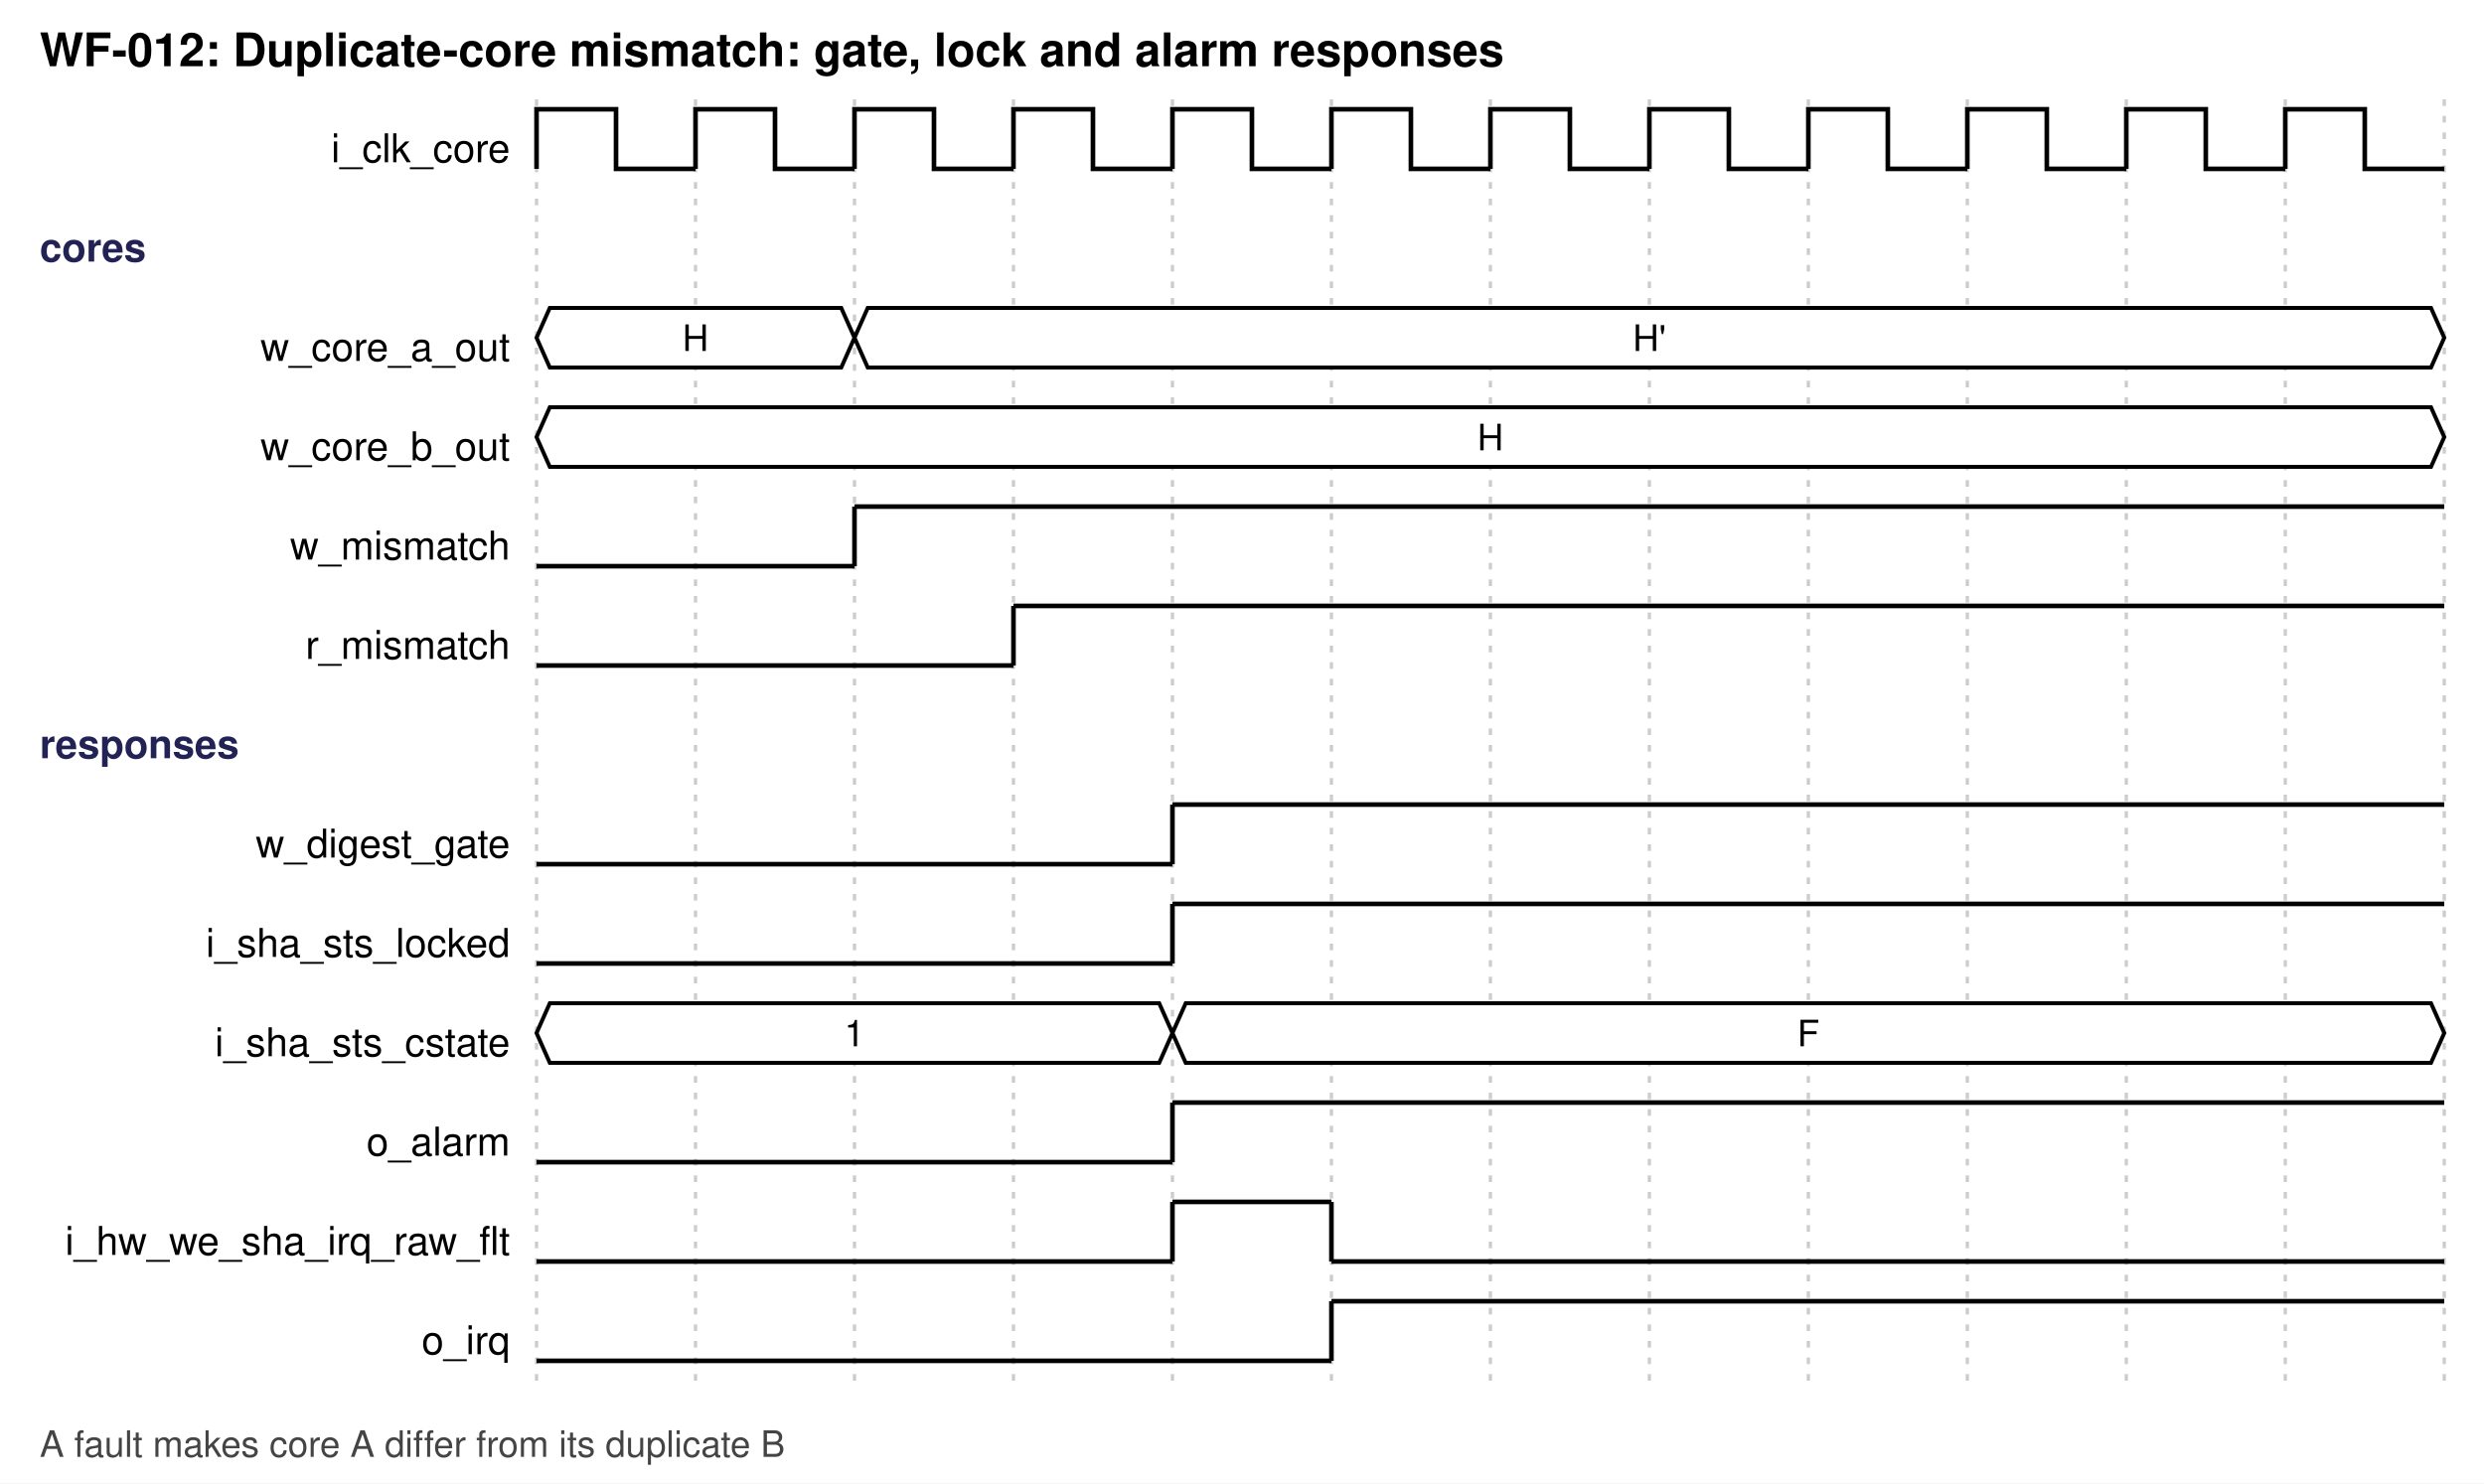
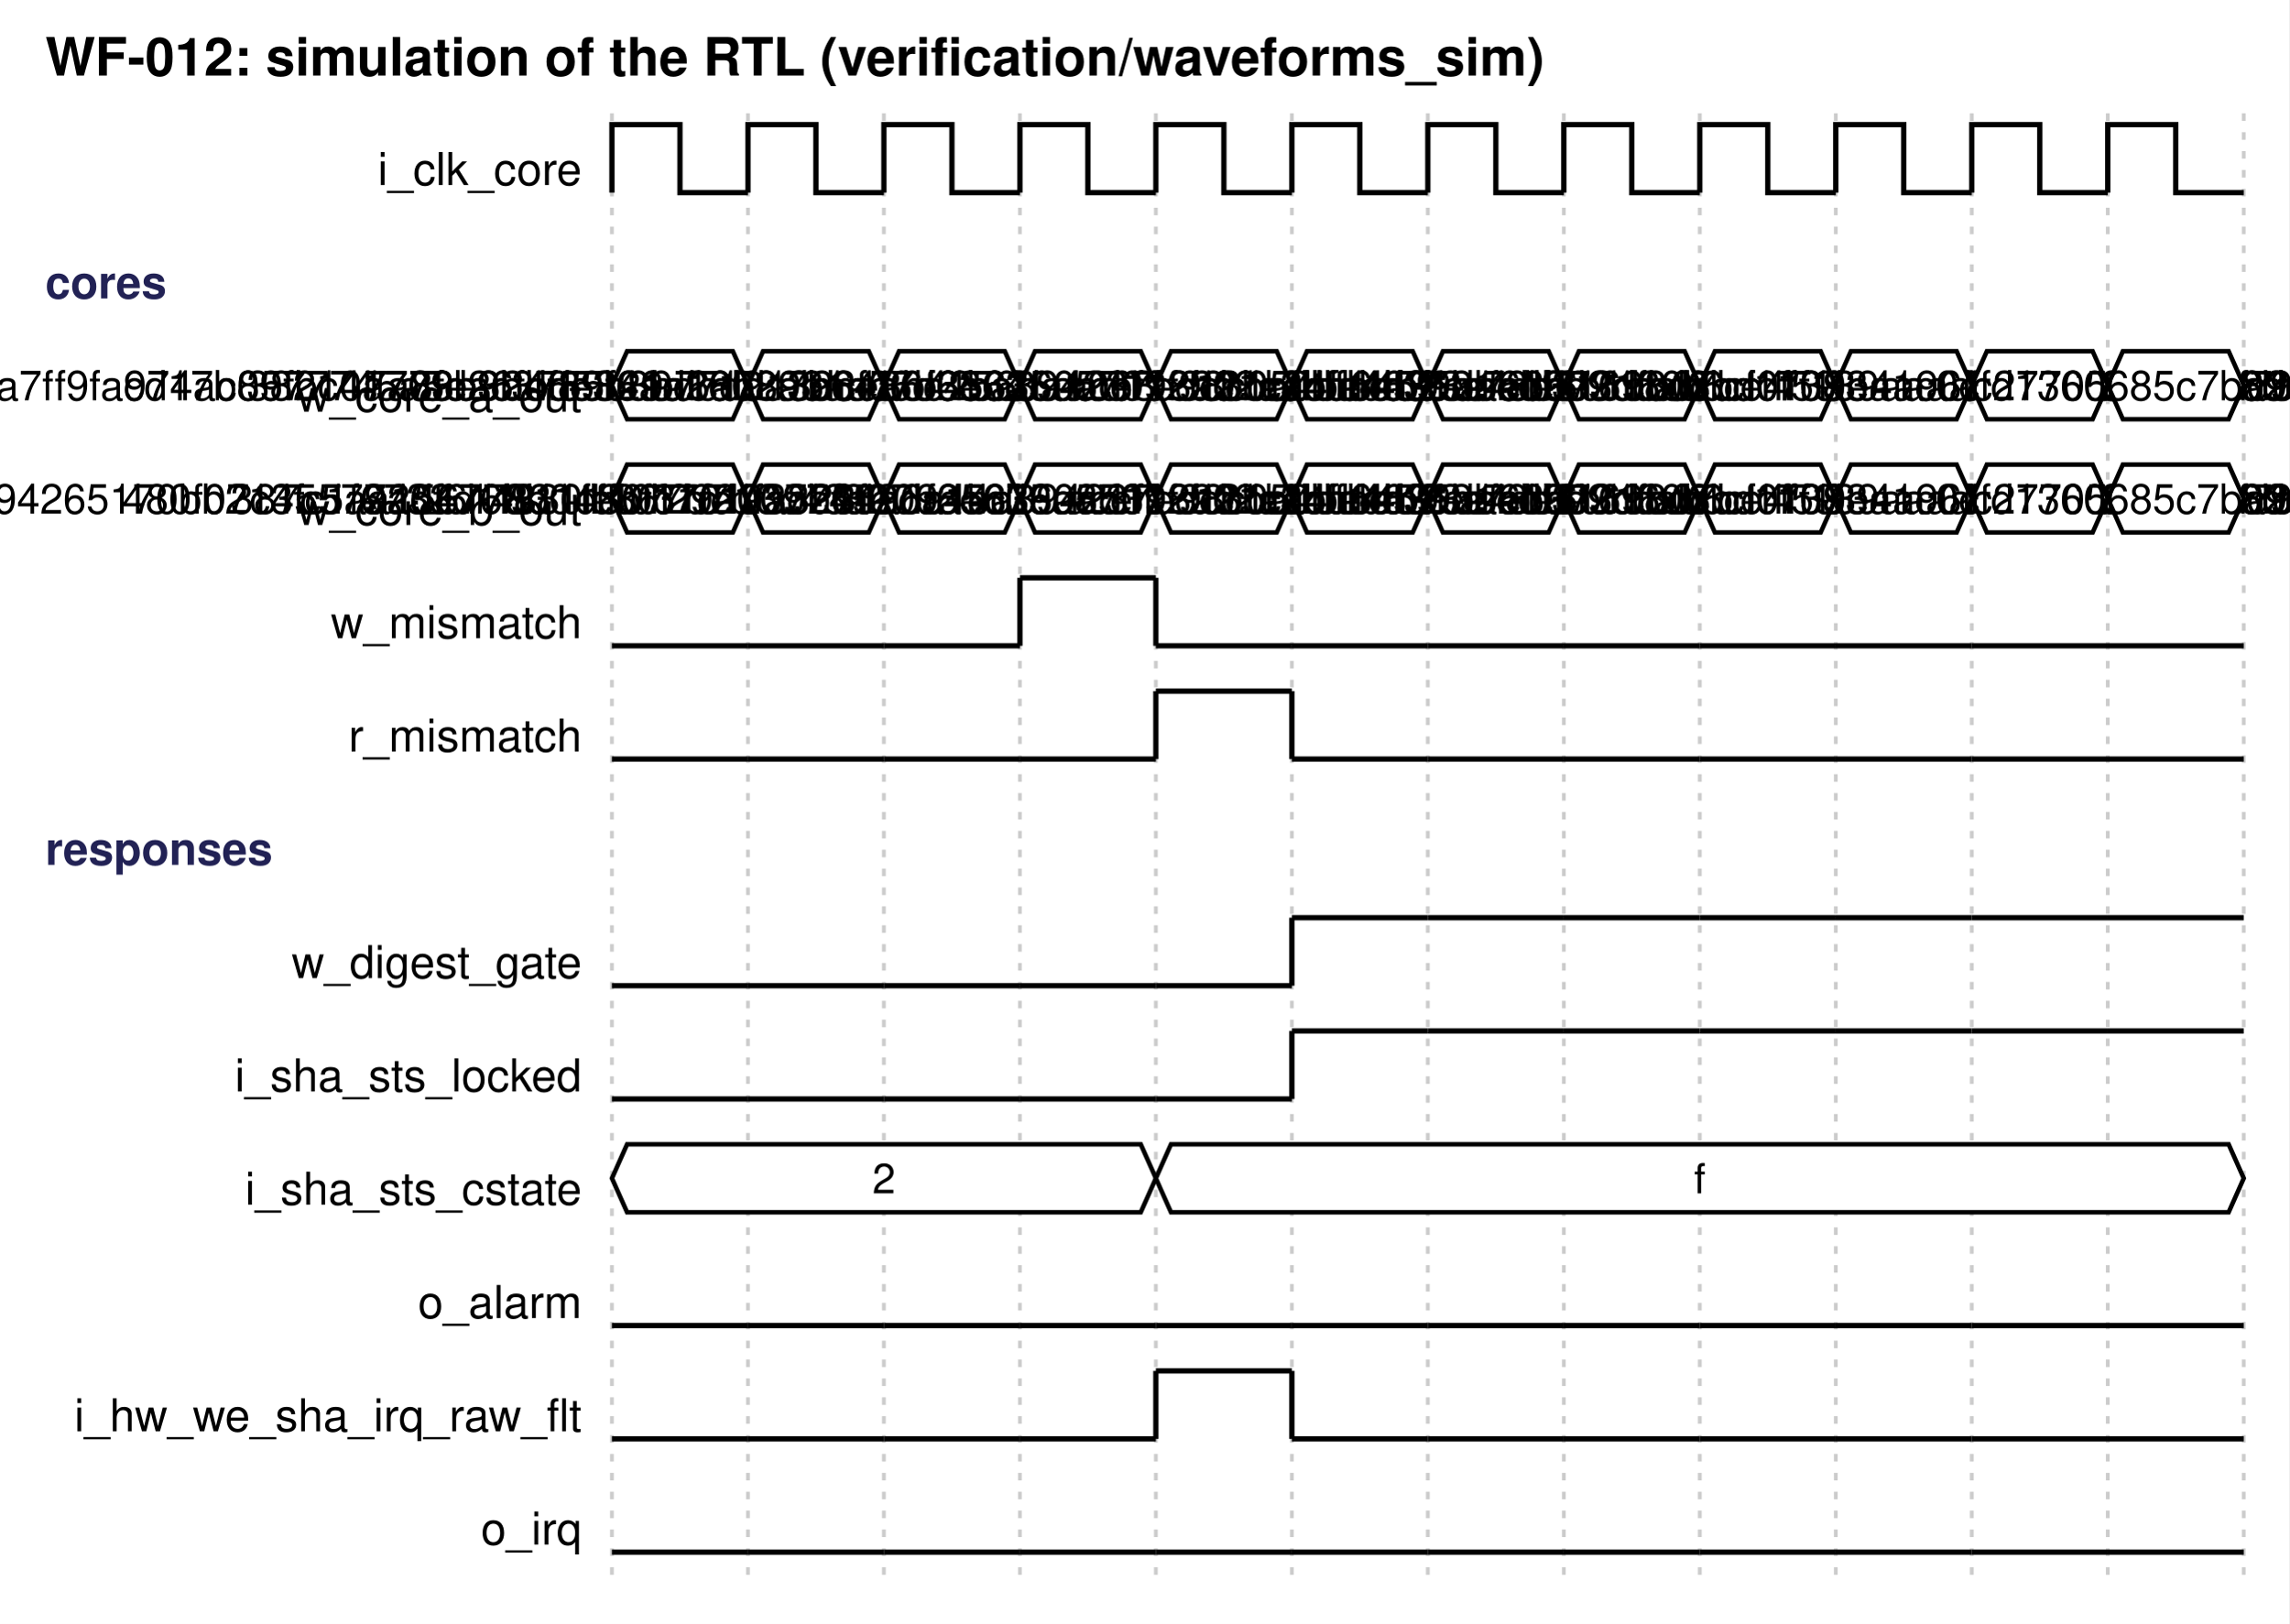
- <svg xmlns="http://www.w3.org/2000/svg" width="750" height="448" viewBox="0 0 750 448" font-family="Helvetica,Arial,sans-serif">
+ <svg xmlns="http://www.w3.org/2000/svg" width="606" height="430" viewBox="0 0 606 430" font-family="Helvetica,Arial,sans-serif">
  <rect width="100%" height="100%" fill="#fff" />
-   <text x="12" y="20" font-size="14" font-weight="bold">WF-012: Duplicate-core mismatch: gate, lock and alarm responses</text>
+   <text x="12" y="20" font-size="14" font-weight="bold">WF-012: simulation of the RTL (verification/waveforms_sim)</text>
  <line x1="162" y1="30" x2="162" y2="420" stroke="#ccc" stroke-dasharray="2,3" />
-   <line x1="210" y1="30" x2="210" y2="420" stroke="#ccc" stroke-dasharray="2,3" />
-   <line x1="258" y1="30" x2="258" y2="420" stroke="#ccc" stroke-dasharray="2,3" />
+   <line x1="198" y1="30" x2="198" y2="420" stroke="#ccc" stroke-dasharray="2,3" />
+   <line x1="234" y1="30" x2="234" y2="420" stroke="#ccc" stroke-dasharray="2,3" />
+   <line x1="270" y1="30" x2="270" y2="420" stroke="#ccc" stroke-dasharray="2,3" />
  <line x1="306" y1="30" x2="306" y2="420" stroke="#ccc" stroke-dasharray="2,3" />
-   <line x1="354" y1="30" x2="354" y2="420" stroke="#ccc" stroke-dasharray="2,3" />
-   <line x1="402" y1="30" x2="402" y2="420" stroke="#ccc" stroke-dasharray="2,3" />
+   <line x1="342" y1="30" x2="342" y2="420" stroke="#ccc" stroke-dasharray="2,3" />
+   <line x1="378" y1="30" x2="378" y2="420" stroke="#ccc" stroke-dasharray="2,3" />
+   <line x1="414" y1="30" x2="414" y2="420" stroke="#ccc" stroke-dasharray="2,3" />
  <line x1="450" y1="30" x2="450" y2="420" stroke="#ccc" stroke-dasharray="2,3" />
-   <line x1="498" y1="30" x2="498" y2="420" stroke="#ccc" stroke-dasharray="2,3" />
-   <line x1="546" y1="30" x2="546" y2="420" stroke="#ccc" stroke-dasharray="2,3" />
+   <line x1="486" y1="30" x2="486" y2="420" stroke="#ccc" stroke-dasharray="2,3" />
+   <line x1="522" y1="30" x2="522" y2="420" stroke="#ccc" stroke-dasharray="2,3" />
+   <line x1="558" y1="30" x2="558" y2="420" stroke="#ccc" stroke-dasharray="2,3" />
  <line x1="594" y1="30" x2="594" y2="420" stroke="#ccc" stroke-dasharray="2,3" />
-   <line x1="642" y1="30" x2="642" y2="420" stroke="#ccc" stroke-dasharray="2,3" />
-   <line x1="690" y1="30" x2="690" y2="420" stroke="#ccc" stroke-dasharray="2,3" />
-   <line x1="738" y1="30" x2="738" y2="420" stroke="#ccc" stroke-dasharray="2,3" />
  <text x="154" y="49" font-size="12" text-anchor="end">i_clk_core</text>
-   <polyline points="162.0,51.0 162.0,33.0 186.0,33.0 186.0,51.0 210.0,51.0" stroke="#000" stroke-width="1.4" fill="none" />
-   <polyline points="210.0,51.0 210.0,33.0 234.0,33.0 234.0,51.0 258.0,51.0" stroke="#000" stroke-width="1.4" fill="none" />
-   <polyline points="258.0,51.0 258.0,33.0 282.0,33.0 282.0,51.0 306.0,51.0" stroke="#000" stroke-width="1.4" fill="none" />
-   <polyline points="306.0,51.0 306.0,33.0 330.0,33.0 330.0,51.0 354.0,51.0" stroke="#000" stroke-width="1.4" fill="none" />
-   <polyline points="354.0,51.0 354.0,33.0 378.0,33.0 378.0,51.0 402.0,51.0" stroke="#000" stroke-width="1.4" fill="none" />
-   <polyline points="402.0,51.0 402.0,33.0 426.0,33.0 426.0,51.0 450.0,51.0" stroke="#000" stroke-width="1.4" fill="none" />
-   <polyline points="450.0,51.0 450.0,33.0 474.0,33.0 474.0,51.0 498.0,51.0" stroke="#000" stroke-width="1.4" fill="none" />
-   <polyline points="498.0,51.0 498.0,33.0 522.0,33.0 522.0,51.0 546.0,51.0" stroke="#000" stroke-width="1.4" fill="none" />
-   <polyline points="546.0,51.0 546.0,33.0 570.0,33.0 570.0,51.0 594.0,51.0" stroke="#000" stroke-width="1.4" fill="none" />
-   <polyline points="594.0,51.0 594.0,33.0 618.0,33.0 618.0,51.0 642.0,51.0" stroke="#000" stroke-width="1.4" fill="none" />
-   <polyline points="642.0,51.0 642.0,33.0 666.0,33.0 666.0,51.0 690.0,51.0" stroke="#000" stroke-width="1.4" fill="none" />
-   <polyline points="690.0,51.0 690.0,33.0 714.0,33.0 714.0,51.0 738.0,51.0" stroke="#000" stroke-width="1.4" fill="none" />
+   <polyline points="162.0,51.0 162.0,33.0 180.0,33.0 180.0,51.0 198.0,51.0" stroke="#000" stroke-width="1.4" fill="none" />
+   <polyline points="198.0,51.0 198.0,33.0 216.0,33.0 216.0,51.0 234.0,51.0" stroke="#000" stroke-width="1.4" fill="none" />
+   <polyline points="234.0,51.0 234.0,33.0 252.0,33.0 252.0,51.0 270.0,51.0" stroke="#000" stroke-width="1.4" fill="none" />
+   <polyline points="270.0,51.0 270.0,33.0 288.0,33.0 288.0,51.0 306.0,51.0" stroke="#000" stroke-width="1.4" fill="none" />
+   <polyline points="306.0,51.0 306.0,33.0 324.0,33.0 324.0,51.0 342.0,51.0" stroke="#000" stroke-width="1.4" fill="none" />
+   <polyline points="342.0,51.0 342.0,33.0 360.0,33.0 360.0,51.0 378.0,51.0" stroke="#000" stroke-width="1.4" fill="none" />
+   <polyline points="378.0,51.0 378.0,33.0 396.0,33.0 396.0,51.0 414.0,51.0" stroke="#000" stroke-width="1.4" fill="none" />
+   <polyline points="414.0,51.0 414.0,33.0 432.0,33.0 432.0,51.0 450.0,51.0" stroke="#000" stroke-width="1.4" fill="none" />
+   <polyline points="450.0,51.0 450.0,33.0 468.0,33.0 468.0,51.0 486.0,51.0" stroke="#000" stroke-width="1.4" fill="none" />
+   <polyline points="486.0,51.0 486.0,33.0 504.0,33.0 504.0,51.0 522.0,51.0" stroke="#000" stroke-width="1.4" fill="none" />
+   <polyline points="522.0,51.0 522.0,33.0 540.0,33.0 540.0,51.0 558.0,51.0" stroke="#000" stroke-width="1.4" fill="none" />
+   <polyline points="558.0,51.0 558.0,33.0 576.0,33.0 576.0,51.0 594.0,51.0" stroke="#000" stroke-width="1.4" fill="none" />
  <text x="12" y="79" font-size="12" font-weight="bold" fill="#225">cores</text>
  <text x="154" y="109" font-size="12" text-anchor="end">w_core_a_out</text>
-   <polygon points="166.0,93.0 254.0,93.0 258.0,102.0 254.0,111.0 166.0,111.0 162.0,102.0" fill="#ffffff" stroke="#000" stroke-width="1.2" />
-   <text x="210.0" y="106.0" text-anchor="middle" font-size="11">H</text>
-   <polygon points="262.0,93.0 734.0,93.0 738.0,102.0 734.0,111.0 262.0,111.0 258.0,102.0" fill="#ffffff" stroke="#000" stroke-width="1.2" />
-   <text x="498.0" y="106.0" text-anchor="middle" font-size="11">H'</text>
+   <polygon points="166.0,93.0 194.0,93.0 198.0,102.0 194.0,111.0 166.0,111.0 162.0,102.0" fill="#ffffff" stroke="#000" stroke-width="1.2" />
+   <text x="180.0" y="106.0" text-anchor="middle" font-size="11">a7ff9facd17b8977745a5ea6fbd5829a6a77e9e419bfba44c635082caf22f34</text>
+   <polygon points="202.0,93.0 230.0,93.0 234.0,102.0 230.0,111.0 202.0,111.0 198.0,102.0" fill="#ffffff" stroke="#000" stroke-width="1.2" />
+   <text x="216.0" y="106.0" text-anchor="middle" font-size="11">974ac05fbc41709b9b46e36aa2602abaa7cfd6ccd6a956f1c4ff7528225371e</text>
+   <polygon points="238.0,93.0 266.0,93.0 270.0,102.0 266.0,111.0 238.0,111.0 234.0,102.0" fill="#ffffff" stroke="#000" stroke-width="1.2" />
+   <text x="252.0" y="106.0" text-anchor="middle" font-size="11">38210a773e32df55f41d18b8931cc6d6364b97379d573c3fd382ff3ce6e35c20</text>
+   <polygon points="274.0,93.0 302.0,93.0 306.0,102.0 302.0,111.0 274.0,111.0 270.0,102.0" fill="#ffffff" stroke="#000" stroke-width="1.2" />
+   <text x="288.0" y="106.0" text-anchor="middle" font-size="11">7a8fd2c3789b89d7dd13dce3b4256da106383e07548a44293841243e4c2a0e9f</text>
+   <polygon points="310.0,93.0 338.0,93.0 342.0,102.0 338.0,111.0 310.0,111.0 306.0,102.0" fill="#ffffff" stroke="#000" stroke-width="1.2" />
+   <text x="324.0" y="106.0" text-anchor="middle" font-size="11">0</text>
+   <polygon points="346.0,93.0 374.0,93.0 378.0,102.0 374.0,111.0 346.0,111.0 342.0,102.0" fill="#ffffff" stroke="#000" stroke-width="1.2" />
+   <text x="360.0" y="106.0" text-anchor="middle" font-size="11">b7c19a323f07b356360ad118a21ca4fe4a9fea7478dde6e476cf5d0ad413ccce</text>
+   <polygon points="382.0,93.0 410.0,93.0 414.0,102.0 410.0,111.0 382.0,111.0 378.0,102.0" fill="#ffffff" stroke="#000" stroke-width="1.2" />
+   <text x="396.0" y="106.0" text-anchor="middle" font-size="11">7b64a6c4ba894237ec13bb0bf1df3521e1bee8acf7d6a1f7257194ec6e1b6eb4</text>
+   <polygon points="418.0,93.0 446.0,93.0 450.0,102.0 446.0,111.0 418.0,111.0 414.0,102.0" fill="#ffffff" stroke="#000" stroke-width="1.2" />
+   <text x="432.0" y="106.0" text-anchor="middle" font-size="11">f6e635a570922c2a3bd64b2eefe3b72160b7a3bfa678d9d9bf7936d23bbf7c6b</text>
+   <polygon points="454.0,93.0 482.0,93.0 486.0,102.0 482.0,111.0 454.0,111.0 450.0,102.0" fill="#ffffff" stroke="#000" stroke-width="1.2" />
+   <text x="468.0" y="106.0" text-anchor="middle" font-size="11">acef1f98c054bc4d39dacd2e9cbab6cf0f59dba140807bbf8d1d44898c741de2</text>
+   <polygon points="490.0,93.0 518.0,93.0 522.0,102.0 518.0,111.0 490.0,111.0 486.0,102.0" fill="#ffffff" stroke="#000" stroke-width="1.2" />
+   <text x="504.0" y="106.0" text-anchor="middle" font-size="11">fcb1afbbbe593e4de6b1ccdcbdc739e4a9617d870e248976ddd1e6004888efb8</text>
+   <polygon points="526.0,93.0 554.0,93.0 558.0,102.0 554.0,111.0 526.0,111.0 522.0,102.0" fill="#ffffff" stroke="#000" stroke-width="1.2" />
+   <text x="540.0" y="106.0" text-anchor="middle" font-size="11">fab631bb6b303dfb07be4ff139aaaac277058b3e5ed92aed99e6b7d6e2484483</text>
+   <polygon points="562.0,93.0 590.0,93.0 594.0,102.0 590.0,111.0 562.0,111.0 558.0,102.0" fill="#ffffff" stroke="#000" stroke-width="1.2" />
+   <text x="576.0" y="106.0" text-anchor="middle" font-size="11">a78d31698c3cc11083a1c0cfd1360685c7ba2cb51aedfcc333a60ca1aa8e4b57</text>
  <text x="154" y="139" font-size="12" text-anchor="end">w_core_b_out</text>
-   <polygon points="166.0,123.0 734.0,123.0 738.0,132.0 734.0,141.0 166.0,141.0 162.0,132.0" fill="#ffffff" stroke="#000" stroke-width="1.2" />
-   <text x="450.0" y="136.0" text-anchor="middle" font-size="11">H</text>
+   <polygon points="166.0,123.0 194.0,123.0 198.0,132.0 194.0,141.0 166.0,141.0 162.0,132.0" fill="#ffffff" stroke="#000" stroke-width="1.2" />
+   <text x="180.0" y="136.0" text-anchor="middle" font-size="11">594265170bb2145577a0f6148801fbf1701de3bd5a172cdb63e729b749f55fb0</text>
+   <polygon points="202.0,123.0 230.0,123.0 234.0,132.0 230.0,141.0 202.0,141.0 198.0,132.0" fill="#ffffff" stroke="#000" stroke-width="1.2" />
+   <text x="216.0" y="136.0" text-anchor="middle" font-size="11">480f07c3fc1f6733d1f911fe367b7bf3c2f82ea3e4ee6ea49b5327ce32e5a137</text>
+   <polygon points="238.0,123.0 266.0,123.0 270.0,132.0 266.0,141.0 238.0,141.0 234.0,132.0" fill="#ffffff" stroke="#000" stroke-width="1.2" />
+   <text x="252.0" y="136.0" text-anchor="middle" font-size="11">387c5aa15677831d8072920097452da14dcf706c1c5a6cbb84436955e5efeeba</text>
+   <polygon points="274.0,123.0 302.0,123.0 306.0,132.0 302.0,141.0 274.0,141.0 270.0,132.0" fill="#ffffff" stroke="#000" stroke-width="1.2" />
+   <text x="288.0" y="136.0" text-anchor="middle" font-size="11">92d4768b04f1031fe13c43ae09a5c79a853b6e83054aae42374db6d85a50296c</text>
+   <polygon points="310.0,123.0 338.0,123.0 342.0,132.0 338.0,141.0 310.0,141.0 306.0,132.0" fill="#ffffff" stroke="#000" stroke-width="1.2" />
+   <text x="324.0" y="136.0" text-anchor="middle" font-size="11">0</text>
+   <polygon points="346.0,123.0 374.0,123.0 378.0,132.0 374.0,141.0 346.0,141.0 342.0,132.0" fill="#ffffff" stroke="#000" stroke-width="1.2" />
+   <text x="360.0" y="136.0" text-anchor="middle" font-size="11">b7c19a323f07b356360ad118a21ca4fe4a9fea7478dde6e476cf5d0ad413ccce</text>
+   <polygon points="382.0,123.0 410.0,123.0 414.0,132.0 410.0,141.0 382.0,141.0 378.0,132.0" fill="#ffffff" stroke="#000" stroke-width="1.2" />
+   <text x="396.0" y="136.0" text-anchor="middle" font-size="11">7b64a6c4ba894237ec13bb0bf1df3521e1bee8acf7d6a1f7257194ec6e1b6eb4</text>
+   <polygon points="418.0,123.0 446.0,123.0 450.0,132.0 446.0,141.0 418.0,141.0 414.0,132.0" fill="#ffffff" stroke="#000" stroke-width="1.2" />
+   <text x="432.0" y="136.0" text-anchor="middle" font-size="11">f6e635a570922c2a3bd64b2eefe3b72160b7a3bfa678d9d9bf7936d23bbf7c6b</text>
+   <polygon points="454.0,123.0 482.0,123.0 486.0,132.0 482.0,141.0 454.0,141.0 450.0,132.0" fill="#ffffff" stroke="#000" stroke-width="1.2" />
+   <text x="468.0" y="136.0" text-anchor="middle" font-size="11">acef1f98c054bc4d39dacd2e9cbab6cf0f59dba140807bbf8d1d44898c741de2</text>
+   <polygon points="490.0,123.0 518.0,123.0 522.0,132.0 518.0,141.0 490.0,141.0 486.0,132.0" fill="#ffffff" stroke="#000" stroke-width="1.2" />
+   <text x="504.0" y="136.0" text-anchor="middle" font-size="11">fcb1afbbbe593e4de6b1ccdcbdc739e4a9617d870e248976ddd1e6004888efb8</text>
+   <polygon points="526.0,123.0 554.0,123.0 558.0,132.0 554.0,141.0 526.0,141.0 522.0,132.0" fill="#ffffff" stroke="#000" stroke-width="1.2" />
+   <text x="540.0" y="136.0" text-anchor="middle" font-size="11">fab631bb6b303dfb07be4ff139aaaac277058b3e5ed92aed99e6b7d6e2484483</text>
+   <polygon points="562.0,123.0 590.0,123.0 594.0,132.0 590.0,141.0 562.0,141.0 558.0,132.0" fill="#ffffff" stroke="#000" stroke-width="1.2" />
+   <text x="576.0" y="136.0" text-anchor="middle" font-size="11">a78d31698c3cc11083a1c0cfd1360685c7ba2cb51aedfcc333a60ca1aa8e4b57</text>
  <text x="154" y="169" font-size="12" text-anchor="end">w_mismatch</text>
-   <polyline points="162.0,171.0 210.0,171.0" stroke="#000" stroke-width="1.4" fill="none" />
-   <polyline points="210.0,171.0 258.0,171.0" stroke="#000" stroke-width="1.4" fill="none" />
-   <polyline points="258.0,171.0 258.0,153.0" stroke="#000" stroke-width="1.4" fill="none" />
-   <polyline points="258.0,153.0 306.0,153.0" stroke="#000" stroke-width="1.4" fill="none" />
-   <polyline points="306.0,153.0 354.0,153.0" stroke="#000" stroke-width="1.4" fill="none" />
-   <polyline points="354.0,153.0 402.0,153.0" stroke="#000" stroke-width="1.4" fill="none" />
-   <polyline points="402.0,153.0 450.0,153.0" stroke="#000" stroke-width="1.4" fill="none" />
-   <polyline points="450.0,153.0 498.0,153.0" stroke="#000" stroke-width="1.4" fill="none" />
-   <polyline points="498.0,153.0 546.0,153.0" stroke="#000" stroke-width="1.4" fill="none" />
-   <polyline points="546.0,153.0 594.0,153.0" stroke="#000" stroke-width="1.4" fill="none" />
-   <polyline points="594.0,153.0 642.0,153.0" stroke="#000" stroke-width="1.4" fill="none" />
-   <polyline points="642.0,153.0 690.0,153.0" stroke="#000" stroke-width="1.4" fill="none" />
-   <polyline points="690.0,153.0 738.0,153.0" stroke="#000" stroke-width="1.4" fill="none" />
+   <polyline points="162.0,171.0 198.0,171.0" stroke="#000" stroke-width="1.4" fill="none" />
+   <polyline points="198.0,171.0 234.0,171.0" stroke="#000" stroke-width="1.4" fill="none" />
+   <polyline points="234.0,171.0 270.0,171.0" stroke="#000" stroke-width="1.4" fill="none" />
+   <polyline points="270.0,171.0 270.0,153.0" stroke="#000" stroke-width="1.4" fill="none" />
+   <polyline points="270.0,153.0 306.0,153.0" stroke="#000" stroke-width="1.4" fill="none" />
+   <polyline points="306.0,153.0 306.0,171.0" stroke="#000" stroke-width="1.4" fill="none" />
+   <polyline points="306.0,171.0 342.0,171.0" stroke="#000" stroke-width="1.4" fill="none" />
+   <polyline points="342.0,171.0 378.0,171.0" stroke="#000" stroke-width="1.4" fill="none" />
+   <polyline points="378.0,171.0 414.0,171.0" stroke="#000" stroke-width="1.4" fill="none" />
+   <polyline points="414.0,171.0 450.0,171.0" stroke="#000" stroke-width="1.4" fill="none" />
+   <polyline points="450.0,171.0 486.0,171.0" stroke="#000" stroke-width="1.4" fill="none" />
+   <polyline points="486.0,171.0 522.0,171.0" stroke="#000" stroke-width="1.4" fill="none" />
+   <polyline points="522.0,171.0 558.0,171.0" stroke="#000" stroke-width="1.4" fill="none" />
+   <polyline points="558.0,171.0 594.0,171.0" stroke="#000" stroke-width="1.4" fill="none" />
  <text x="154" y="199" font-size="12" text-anchor="end">r_mismatch</text>
-   <polyline points="162.0,201.0 210.0,201.0" stroke="#000" stroke-width="1.4" fill="none" />
-   <polyline points="210.0,201.0 258.0,201.0" stroke="#000" stroke-width="1.4" fill="none" />
-   <polyline points="258.0,201.0 306.0,201.0" stroke="#000" stroke-width="1.4" fill="none" />
+   <polyline points="162.0,201.0 198.0,201.0" stroke="#000" stroke-width="1.4" fill="none" />
+   <polyline points="198.0,201.0 234.0,201.0" stroke="#000" stroke-width="1.4" fill="none" />
+   <polyline points="234.0,201.0 270.0,201.0" stroke="#000" stroke-width="1.4" fill="none" />
+   <polyline points="270.0,201.0 306.0,201.0" stroke="#000" stroke-width="1.4" fill="none" />
  <polyline points="306.0,201.0 306.0,183.0" stroke="#000" stroke-width="1.4" fill="none" />
-   <polyline points="306.0,183.0 354.0,183.0" stroke="#000" stroke-width="1.4" fill="none" />
-   <polyline points="354.0,183.0 402.0,183.0" stroke="#000" stroke-width="1.4" fill="none" />
-   <polyline points="402.0,183.0 450.0,183.0" stroke="#000" stroke-width="1.4" fill="none" />
-   <polyline points="450.0,183.0 498.0,183.0" stroke="#000" stroke-width="1.4" fill="none" />
-   <polyline points="498.0,183.0 546.0,183.0" stroke="#000" stroke-width="1.4" fill="none" />
-   <polyline points="546.0,183.0 594.0,183.0" stroke="#000" stroke-width="1.4" fill="none" />
-   <polyline points="594.0,183.0 642.0,183.0" stroke="#000" stroke-width="1.4" fill="none" />
-   <polyline points="642.0,183.0 690.0,183.0" stroke="#000" stroke-width="1.4" fill="none" />
-   <polyline points="690.0,183.0 738.0,183.0" stroke="#000" stroke-width="1.4" fill="none" />
+   <polyline points="306.0,183.0 342.0,183.0" stroke="#000" stroke-width="1.4" fill="none" />
+   <polyline points="342.0,183.0 342.0,201.0" stroke="#000" stroke-width="1.4" fill="none" />
+   <polyline points="342.0,201.0 378.0,201.0" stroke="#000" stroke-width="1.4" fill="none" />
+   <polyline points="378.0,201.0 414.0,201.0" stroke="#000" stroke-width="1.4" fill="none" />
+   <polyline points="414.0,201.0 450.0,201.0" stroke="#000" stroke-width="1.4" fill="none" />
+   <polyline points="450.0,201.0 486.0,201.0" stroke="#000" stroke-width="1.4" fill="none" />
+   <polyline points="486.0,201.0 522.0,201.0" stroke="#000" stroke-width="1.4" fill="none" />
+   <polyline points="522.0,201.0 558.0,201.0" stroke="#000" stroke-width="1.4" fill="none" />
+   <polyline points="558.0,201.0 594.0,201.0" stroke="#000" stroke-width="1.4" fill="none" />
  <text x="12" y="229" font-size="12" font-weight="bold" fill="#225">responses</text>
  <text x="154" y="259" font-size="12" text-anchor="end">w_digest_gate</text>
-   <polyline points="162.0,261.0 210.0,261.0" stroke="#000" stroke-width="1.4" fill="none" />
-   <polyline points="210.0,261.0 258.0,261.0" stroke="#000" stroke-width="1.4" fill="none" />
-   <polyline points="258.0,261.0 306.0,261.0" stroke="#000" stroke-width="1.4" fill="none" />
-   <polyline points="306.0,261.0 354.0,261.0" stroke="#000" stroke-width="1.4" fill="none" />
-   <polyline points="354.0,261.0 354.0,243.0" stroke="#000" stroke-width="1.4" fill="none" />
-   <polyline points="354.0,243.0 402.0,243.0" stroke="#000" stroke-width="1.4" fill="none" />
-   <polyline points="402.0,243.0 450.0,243.0" stroke="#000" stroke-width="1.4" fill="none" />
-   <polyline points="450.0,243.0 498.0,243.0" stroke="#000" stroke-width="1.4" fill="none" />
-   <polyline points="498.0,243.0 546.0,243.0" stroke="#000" stroke-width="1.4" fill="none" />
-   <polyline points="546.0,243.0 594.0,243.0" stroke="#000" stroke-width="1.4" fill="none" />
-   <polyline points="594.0,243.0 642.0,243.0" stroke="#000" stroke-width="1.4" fill="none" />
-   <polyline points="642.0,243.0 690.0,243.0" stroke="#000" stroke-width="1.4" fill="none" />
-   <polyline points="690.0,243.0 738.0,243.0" stroke="#000" stroke-width="1.4" fill="none" />
+   <polyline points="162.0,261.0 198.0,261.0" stroke="#000" stroke-width="1.4" fill="none" />
+   <polyline points="198.0,261.0 234.0,261.0" stroke="#000" stroke-width="1.4" fill="none" />
+   <polyline points="234.0,261.0 270.0,261.0" stroke="#000" stroke-width="1.4" fill="none" />
+   <polyline points="270.0,261.0 306.0,261.0" stroke="#000" stroke-width="1.4" fill="none" />
+   <polyline points="306.0,261.0 342.0,261.0" stroke="#000" stroke-width="1.4" fill="none" />
+   <polyline points="342.0,261.0 342.0,243.0" stroke="#000" stroke-width="1.4" fill="none" />
+   <polyline points="342.0,243.0 378.0,243.0" stroke="#000" stroke-width="1.4" fill="none" />
+   <polyline points="378.0,243.0 414.0,243.0" stroke="#000" stroke-width="1.4" fill="none" />
+   <polyline points="414.0,243.0 450.0,243.0" stroke="#000" stroke-width="1.4" fill="none" />
+   <polyline points="450.0,243.0 486.0,243.0" stroke="#000" stroke-width="1.4" fill="none" />
+   <polyline points="486.0,243.0 522.0,243.0" stroke="#000" stroke-width="1.4" fill="none" />
+   <polyline points="522.0,243.0 558.0,243.0" stroke="#000" stroke-width="1.4" fill="none" />
+   <polyline points="558.0,243.0 594.0,243.0" stroke="#000" stroke-width="1.4" fill="none" />
  <text x="154" y="289" font-size="12" text-anchor="end">i_sha_sts_locked</text>
-   <polyline points="162.0,291.0 210.0,291.0" stroke="#000" stroke-width="1.4" fill="none" />
-   <polyline points="210.0,291.0 258.0,291.0" stroke="#000" stroke-width="1.4" fill="none" />
-   <polyline points="258.0,291.0 306.0,291.0" stroke="#000" stroke-width="1.4" fill="none" />
-   <polyline points="306.0,291.0 354.0,291.0" stroke="#000" stroke-width="1.4" fill="none" />
-   <polyline points="354.0,291.0 354.0,273.0" stroke="#000" stroke-width="1.4" fill="none" />
-   <polyline points="354.0,273.0 402.0,273.0" stroke="#000" stroke-width="1.4" fill="none" />
-   <polyline points="402.0,273.0 450.0,273.0" stroke="#000" stroke-width="1.4" fill="none" />
-   <polyline points="450.0,273.0 498.0,273.0" stroke="#000" stroke-width="1.4" fill="none" />
-   <polyline points="498.0,273.0 546.0,273.0" stroke="#000" stroke-width="1.4" fill="none" />
-   <polyline points="546.0,273.0 594.0,273.0" stroke="#000" stroke-width="1.4" fill="none" />
-   <polyline points="594.0,273.0 642.0,273.0" stroke="#000" stroke-width="1.4" fill="none" />
-   <polyline points="642.0,273.0 690.0,273.0" stroke="#000" stroke-width="1.4" fill="none" />
-   <polyline points="690.0,273.0 738.0,273.0" stroke="#000" stroke-width="1.4" fill="none" />
+   <polyline points="162.0,291.0 198.0,291.0" stroke="#000" stroke-width="1.4" fill="none" />
+   <polyline points="198.0,291.0 234.0,291.0" stroke="#000" stroke-width="1.4" fill="none" />
+   <polyline points="234.0,291.0 270.0,291.0" stroke="#000" stroke-width="1.4" fill="none" />
+   <polyline points="270.0,291.0 306.0,291.0" stroke="#000" stroke-width="1.4" fill="none" />
+   <polyline points="306.0,291.0 342.0,291.0" stroke="#000" stroke-width="1.4" fill="none" />
+   <polyline points="342.0,291.0 342.0,273.0" stroke="#000" stroke-width="1.4" fill="none" />
+   <polyline points="342.0,273.0 378.0,273.0" stroke="#000" stroke-width="1.4" fill="none" />
+   <polyline points="378.0,273.0 414.0,273.0" stroke="#000" stroke-width="1.4" fill="none" />
+   <polyline points="414.0,273.0 450.0,273.0" stroke="#000" stroke-width="1.4" fill="none" />
+   <polyline points="450.0,273.0 486.0,273.0" stroke="#000" stroke-width="1.4" fill="none" />
+   <polyline points="486.0,273.0 522.0,273.0" stroke="#000" stroke-width="1.4" fill="none" />
+   <polyline points="522.0,273.0 558.0,273.0" stroke="#000" stroke-width="1.4" fill="none" />
+   <polyline points="558.0,273.0 594.0,273.0" stroke="#000" stroke-width="1.4" fill="none" />
  <text x="154" y="319" font-size="12" text-anchor="end">i_sha_sts_cstate</text>
-   <polygon points="166.0,303.0 350.0,303.0 354.0,312.0 350.0,321.0 166.0,321.0 162.0,312.0" fill="#ffffff" stroke="#000" stroke-width="1.2" />
-   <text x="258.0" y="316.0" text-anchor="middle" font-size="11">1</text>
-   <polygon points="358.0,303.0 734.0,303.0 738.0,312.0 734.0,321.0 358.0,321.0 354.0,312.0" fill="#ffffff" stroke="#000" stroke-width="1.2" />
-   <text x="546.0" y="316.0" text-anchor="middle" font-size="11">F</text>
+   <polygon points="166.0,303.0 302.0,303.0 306.0,312.0 302.0,321.0 166.0,321.0 162.0,312.0" fill="#ffffff" stroke="#000" stroke-width="1.2" />
+   <text x="234.0" y="316.0" text-anchor="middle" font-size="11">2</text>
+   <polygon points="310.0,303.0 590.0,303.0 594.0,312.0 590.0,321.0 310.0,321.0 306.0,312.0" fill="#ffffff" stroke="#000" stroke-width="1.2" />
+   <text x="450.0" y="316.0" text-anchor="middle" font-size="11">f</text>
  <text x="154" y="349" font-size="12" text-anchor="end">o_alarm</text>
-   <polyline points="162.0,351.0 210.0,351.0" stroke="#000" stroke-width="1.4" fill="none" />
-   <polyline points="210.0,351.0 258.0,351.0" stroke="#000" stroke-width="1.4" fill="none" />
-   <polyline points="258.0,351.0 306.0,351.0" stroke="#000" stroke-width="1.4" fill="none" />
-   <polyline points="306.0,351.0 354.0,351.0" stroke="#000" stroke-width="1.4" fill="none" />
-   <polyline points="354.0,351.0 354.0,333.0" stroke="#000" stroke-width="1.4" fill="none" />
-   <polyline points="354.0,333.0 402.0,333.0" stroke="#000" stroke-width="1.4" fill="none" />
-   <polyline points="402.0,333.0 450.0,333.0" stroke="#000" stroke-width="1.4" fill="none" />
-   <polyline points="450.0,333.0 498.0,333.0" stroke="#000" stroke-width="1.4" fill="none" />
-   <polyline points="498.0,333.0 546.0,333.0" stroke="#000" stroke-width="1.4" fill="none" />
-   <polyline points="546.0,333.0 594.0,333.0" stroke="#000" stroke-width="1.4" fill="none" />
-   <polyline points="594.0,333.0 642.0,333.0" stroke="#000" stroke-width="1.4" fill="none" />
-   <polyline points="642.0,333.0 690.0,333.0" stroke="#000" stroke-width="1.4" fill="none" />
-   <polyline points="690.0,333.0 738.0,333.0" stroke="#000" stroke-width="1.4" fill="none" />
+   <polyline points="162.0,351.0 198.0,351.0" stroke="#000" stroke-width="1.4" fill="none" />
+   <polyline points="198.0,351.0 234.0,351.0" stroke="#000" stroke-width="1.4" fill="none" />
+   <polyline points="234.0,351.0 270.0,351.0" stroke="#000" stroke-width="1.4" fill="none" />
+   <polyline points="270.0,351.0 306.0,351.0" stroke="#000" stroke-width="1.4" fill="none" />
+   <polyline points="306.0,351.0 342.0,351.0" stroke="#000" stroke-width="1.4" fill="none" />
+   <polyline points="342.0,351.0 378.0,351.0" stroke="#000" stroke-width="1.4" fill="none" />
+   <polyline points="378.0,351.0 414.0,351.0" stroke="#000" stroke-width="1.4" fill="none" />
+   <polyline points="414.0,351.0 450.0,351.0" stroke="#000" stroke-width="1.4" fill="none" />
+   <polyline points="450.0,351.0 486.0,351.0" stroke="#000" stroke-width="1.4" fill="none" />
+   <polyline points="486.0,351.0 522.0,351.0" stroke="#000" stroke-width="1.4" fill="none" />
+   <polyline points="522.0,351.0 558.0,351.0" stroke="#000" stroke-width="1.4" fill="none" />
+   <polyline points="558.0,351.0 594.0,351.0" stroke="#000" stroke-width="1.4" fill="none" />
  <text x="154" y="379" font-size="12" text-anchor="end">i_hw_we_sha_irq_raw_flt</text>
-   <polyline points="162.0,381.0 210.0,381.0" stroke="#000" stroke-width="1.4" fill="none" />
-   <polyline points="210.0,381.0 258.0,381.0" stroke="#000" stroke-width="1.4" fill="none" />
-   <polyline points="258.0,381.0 306.0,381.0" stroke="#000" stroke-width="1.4" fill="none" />
-   <polyline points="306.0,381.0 354.0,381.0" stroke="#000" stroke-width="1.4" fill="none" />
-   <polyline points="354.0,381.0 354.0,363.0" stroke="#000" stroke-width="1.4" fill="none" />
-   <polyline points="354.0,363.0 402.0,363.0" stroke="#000" stroke-width="1.4" fill="none" />
-   <polyline points="402.0,363.0 402.0,381.0" stroke="#000" stroke-width="1.4" fill="none" />
-   <polyline points="402.0,381.0 450.0,381.0" stroke="#000" stroke-width="1.4" fill="none" />
-   <polyline points="450.0,381.0 498.0,381.0" stroke="#000" stroke-width="1.4" fill="none" />
-   <polyline points="498.0,381.0 546.0,381.0" stroke="#000" stroke-width="1.4" fill="none" />
-   <polyline points="546.0,381.0 594.0,381.0" stroke="#000" stroke-width="1.4" fill="none" />
-   <polyline points="594.0,381.0 642.0,381.0" stroke="#000" stroke-width="1.4" fill="none" />
-   <polyline points="642.0,381.0 690.0,381.0" stroke="#000" stroke-width="1.4" fill="none" />
-   <polyline points="690.0,381.0 738.0,381.0" stroke="#000" stroke-width="1.4" fill="none" />
+   <polyline points="162.0,381.0 198.0,381.0" stroke="#000" stroke-width="1.4" fill="none" />
+   <polyline points="198.0,381.0 234.0,381.0" stroke="#000" stroke-width="1.4" fill="none" />
+   <polyline points="234.0,381.0 270.0,381.0" stroke="#000" stroke-width="1.4" fill="none" />
+   <polyline points="270.0,381.0 306.0,381.0" stroke="#000" stroke-width="1.4" fill="none" />
+   <polyline points="306.0,381.0 306.0,363.0" stroke="#000" stroke-width="1.4" fill="none" />
+   <polyline points="306.0,363.0 342.0,363.0" stroke="#000" stroke-width="1.4" fill="none" />
+   <polyline points="342.0,363.0 342.0,381.0" stroke="#000" stroke-width="1.4" fill="none" />
+   <polyline points="342.0,381.0 378.0,381.0" stroke="#000" stroke-width="1.4" fill="none" />
+   <polyline points="378.0,381.0 414.0,381.0" stroke="#000" stroke-width="1.4" fill="none" />
+   <polyline points="414.0,381.0 450.0,381.0" stroke="#000" stroke-width="1.4" fill="none" />
+   <polyline points="450.0,381.0 486.0,381.0" stroke="#000" stroke-width="1.4" fill="none" />
+   <polyline points="486.0,381.0 522.0,381.0" stroke="#000" stroke-width="1.4" fill="none" />
+   <polyline points="522.0,381.0 558.0,381.0" stroke="#000" stroke-width="1.4" fill="none" />
+   <polyline points="558.0,381.0 594.0,381.0" stroke="#000" stroke-width="1.4" fill="none" />
  <text x="154" y="409" font-size="12" text-anchor="end">o_irq</text>
-   <polyline points="162.0,411.0 210.0,411.0" stroke="#000" stroke-width="1.4" fill="none" />
-   <polyline points="210.0,411.0 258.0,411.0" stroke="#000" stroke-width="1.4" fill="none" />
-   <polyline points="258.0,411.0 306.0,411.0" stroke="#000" stroke-width="1.4" fill="none" />
-   <polyline points="306.0,411.0 354.0,411.0" stroke="#000" stroke-width="1.4" fill="none" />
-   <polyline points="354.0,411.0 402.0,411.0" stroke="#000" stroke-width="1.4" fill="none" />
-   <polyline points="402.0,411.0 402.0,393.0" stroke="#000" stroke-width="1.4" fill="none" />
-   <polyline points="402.0,393.0 450.0,393.0" stroke="#000" stroke-width="1.4" fill="none" />
-   <polyline points="450.0,393.0 498.0,393.0" stroke="#000" stroke-width="1.4" fill="none" />
-   <polyline points="498.0,393.0 546.0,393.0" stroke="#000" stroke-width="1.4" fill="none" />
-   <polyline points="546.0,393.0 594.0,393.0" stroke="#000" stroke-width="1.4" fill="none" />
-   <polyline points="594.0,393.0 642.0,393.0" stroke="#000" stroke-width="1.4" fill="none" />
-   <polyline points="642.0,393.0 690.0,393.0" stroke="#000" stroke-width="1.4" fill="none" />
-   <polyline points="690.0,393.0 738.0,393.0" stroke="#000" stroke-width="1.4" fill="none" />
-   <text x="12" y="440" font-size="11" fill="#444">A fault makes core A differ from its duplicate B</text>
+   <polyline points="162.0,411.0 198.0,411.0" stroke="#000" stroke-width="1.4" fill="none" />
+   <polyline points="198.0,411.0 234.0,411.0" stroke="#000" stroke-width="1.4" fill="none" />
+   <polyline points="234.0,411.0 270.0,411.0" stroke="#000" stroke-width="1.4" fill="none" />
+   <polyline points="270.0,411.0 306.0,411.0" stroke="#000" stroke-width="1.4" fill="none" />
+   <polyline points="306.0,411.0 342.0,411.0" stroke="#000" stroke-width="1.4" fill="none" />
+   <polyline points="342.0,411.0 378.0,411.0" stroke="#000" stroke-width="1.4" fill="none" />
+   <polyline points="378.0,411.0 414.0,411.0" stroke="#000" stroke-width="1.4" fill="none" />
+   <polyline points="414.0,411.0 450.0,411.0" stroke="#000" stroke-width="1.4" fill="none" />
+   <polyline points="450.0,411.0 486.0,411.0" stroke="#000" stroke-width="1.4" fill="none" />
+   <polyline points="486.0,411.0 522.0,411.0" stroke="#000" stroke-width="1.4" fill="none" />
+   <polyline points="522.0,411.0 558.0,411.0" stroke="#000" stroke-width="1.4" fill="none" />
+   <polyline points="558.0,411.0 594.0,411.0" stroke="#000" stroke-width="1.4" fill="none" />
</svg>
